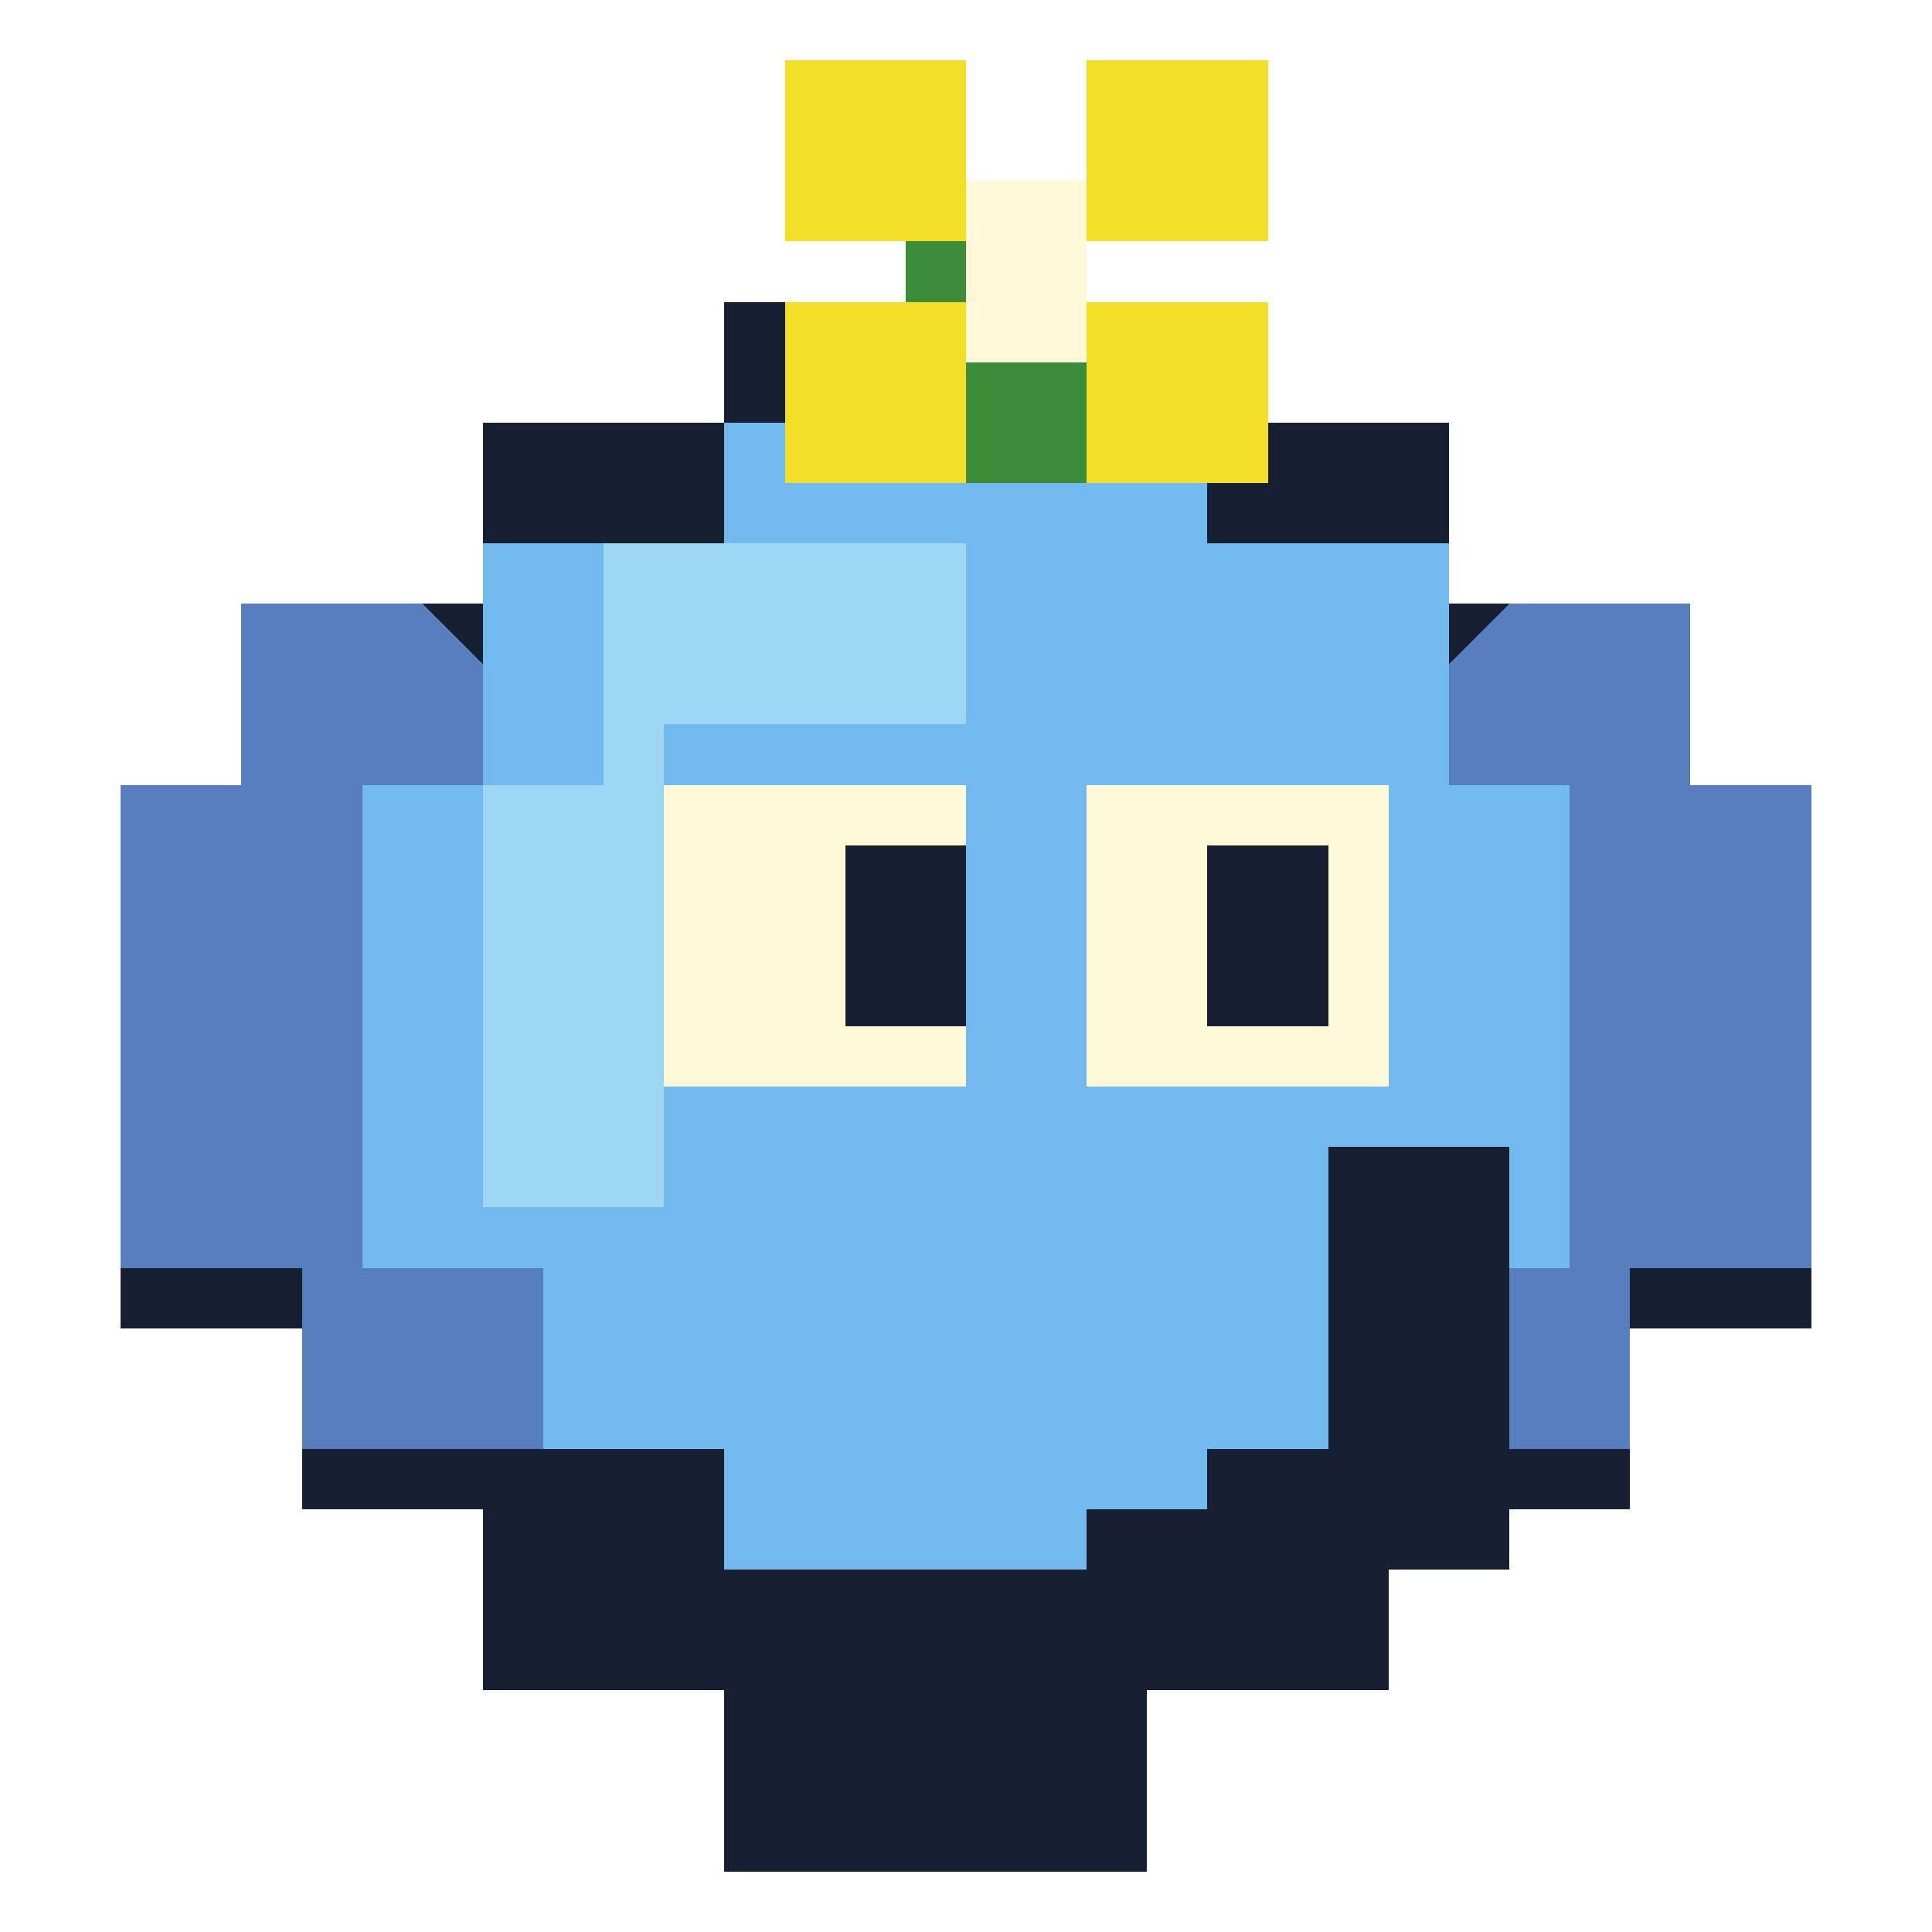
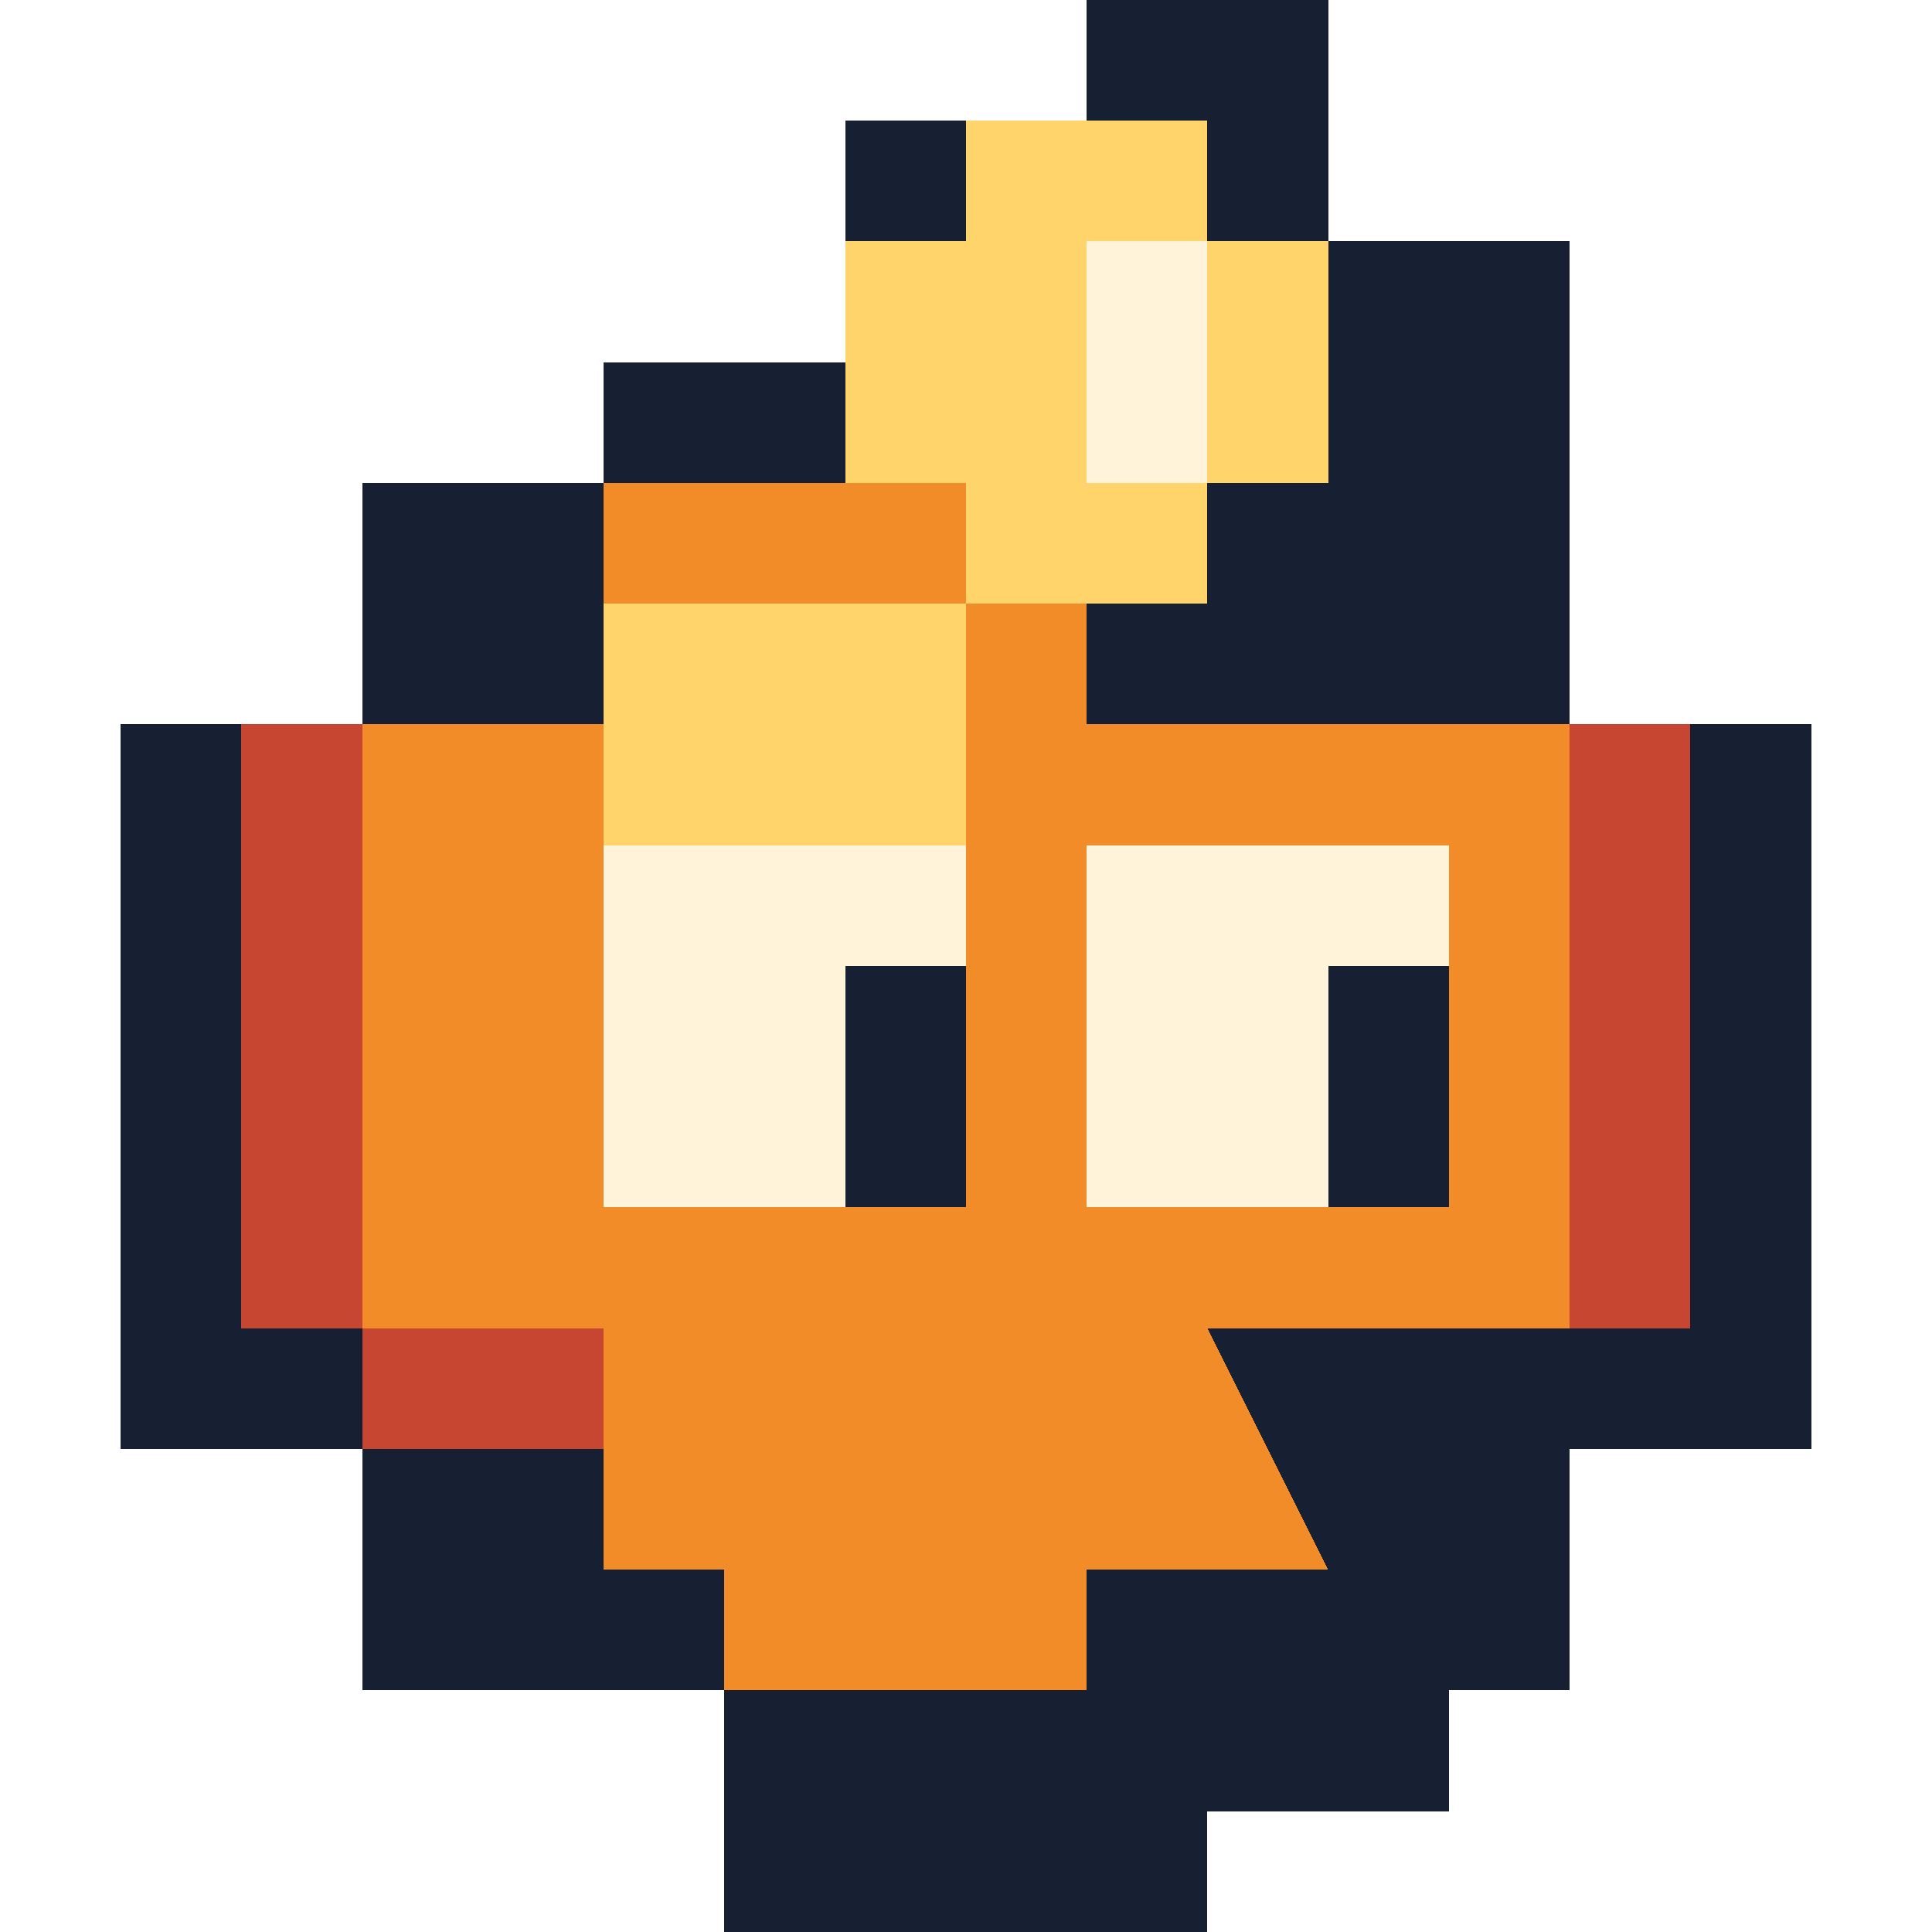
<svg xmlns="http://www.w3.org/2000/svg" viewBox="0 0 32 32" shape-rendering="crispEdges">
-   <path fill="#172032" d="M12 5h8v2h4v3h3v3h3v9h-3v3h-4v3h-4v3h-7v-3H8v-3H5v-3H2v-9h3v-3h3V7h4z" />
-   <path fill="#587fbd" d="M7 10H4v3H2v8h3v3h5v-8h3zm18 0h3v3h2v8h-3v3h-5v-8h-3z" />
-   <path fill="#71b9ee" d="M12 7h8v2h4v4h2v8h-3v3h-3v2h-8v-2H9v-3H6v-8h2V9h4z" />
-   <path fill="#9ed7f4" d="M10 9h6v3h-5v8H8v-7h2z" />
-   <path fill="#fff8d7" d="M11 13h5v5h-5zm7 0h5v5h-5z" />
-   <path fill="#172032" d="M14 14h2v3h-2zm6 0h2v3h-2zm2 5h3v7h-2v2h-5v-3h4z" />
-   <path fill="#3b8d3a" d="M15 3h3v5h-3z" />
-   <path fill="#f3df28" d="M13 1h3v3h-3zm5 0h3v3h-3zm-5 4h3v3h-3zm5 0h3v3h-3z" />
-   <path fill="#fff8d7" d="M16 3h2v3h-2z" />
+   <path fill="#172032" d="M10 6h12v2h4v4h4v12h-4v4h-6v4h-8v-4H6v-4H2V12h4V8h4z" />
+   <path fill="#c74632" d="M4 12h6v12H6v-2H4zm18 0h6v10h-2v2h-4z" />
+   <path fill="#f28c28" d="M10 8h12v4h4v10h-4v4h-2v2h-8v-2h-2v-4H6V12h4z" />
+   <path fill="#ffd56b" d="M10 10h6v4h-6z" />
+   <path fill="#fff4da" d="M10 14h6v6h-6zm8 0h6v6h-6z" />
+   <path fill="#172032" d="M14 16h2v4h-2zm8 0h2v4h-2zM20 22h6v6h-2v2h-6v-4h4zM14 2h4V0h4v4h4v4h-4v4h-4V8h-4z" />
+   <path fill="#ffd56b" d="M16 2h4v2h2v4h-2v2h-4V8h-2V4h2z" />
+   <path fill="#fff4da" d="M18 4h2v4h-2z" />
</svg>
